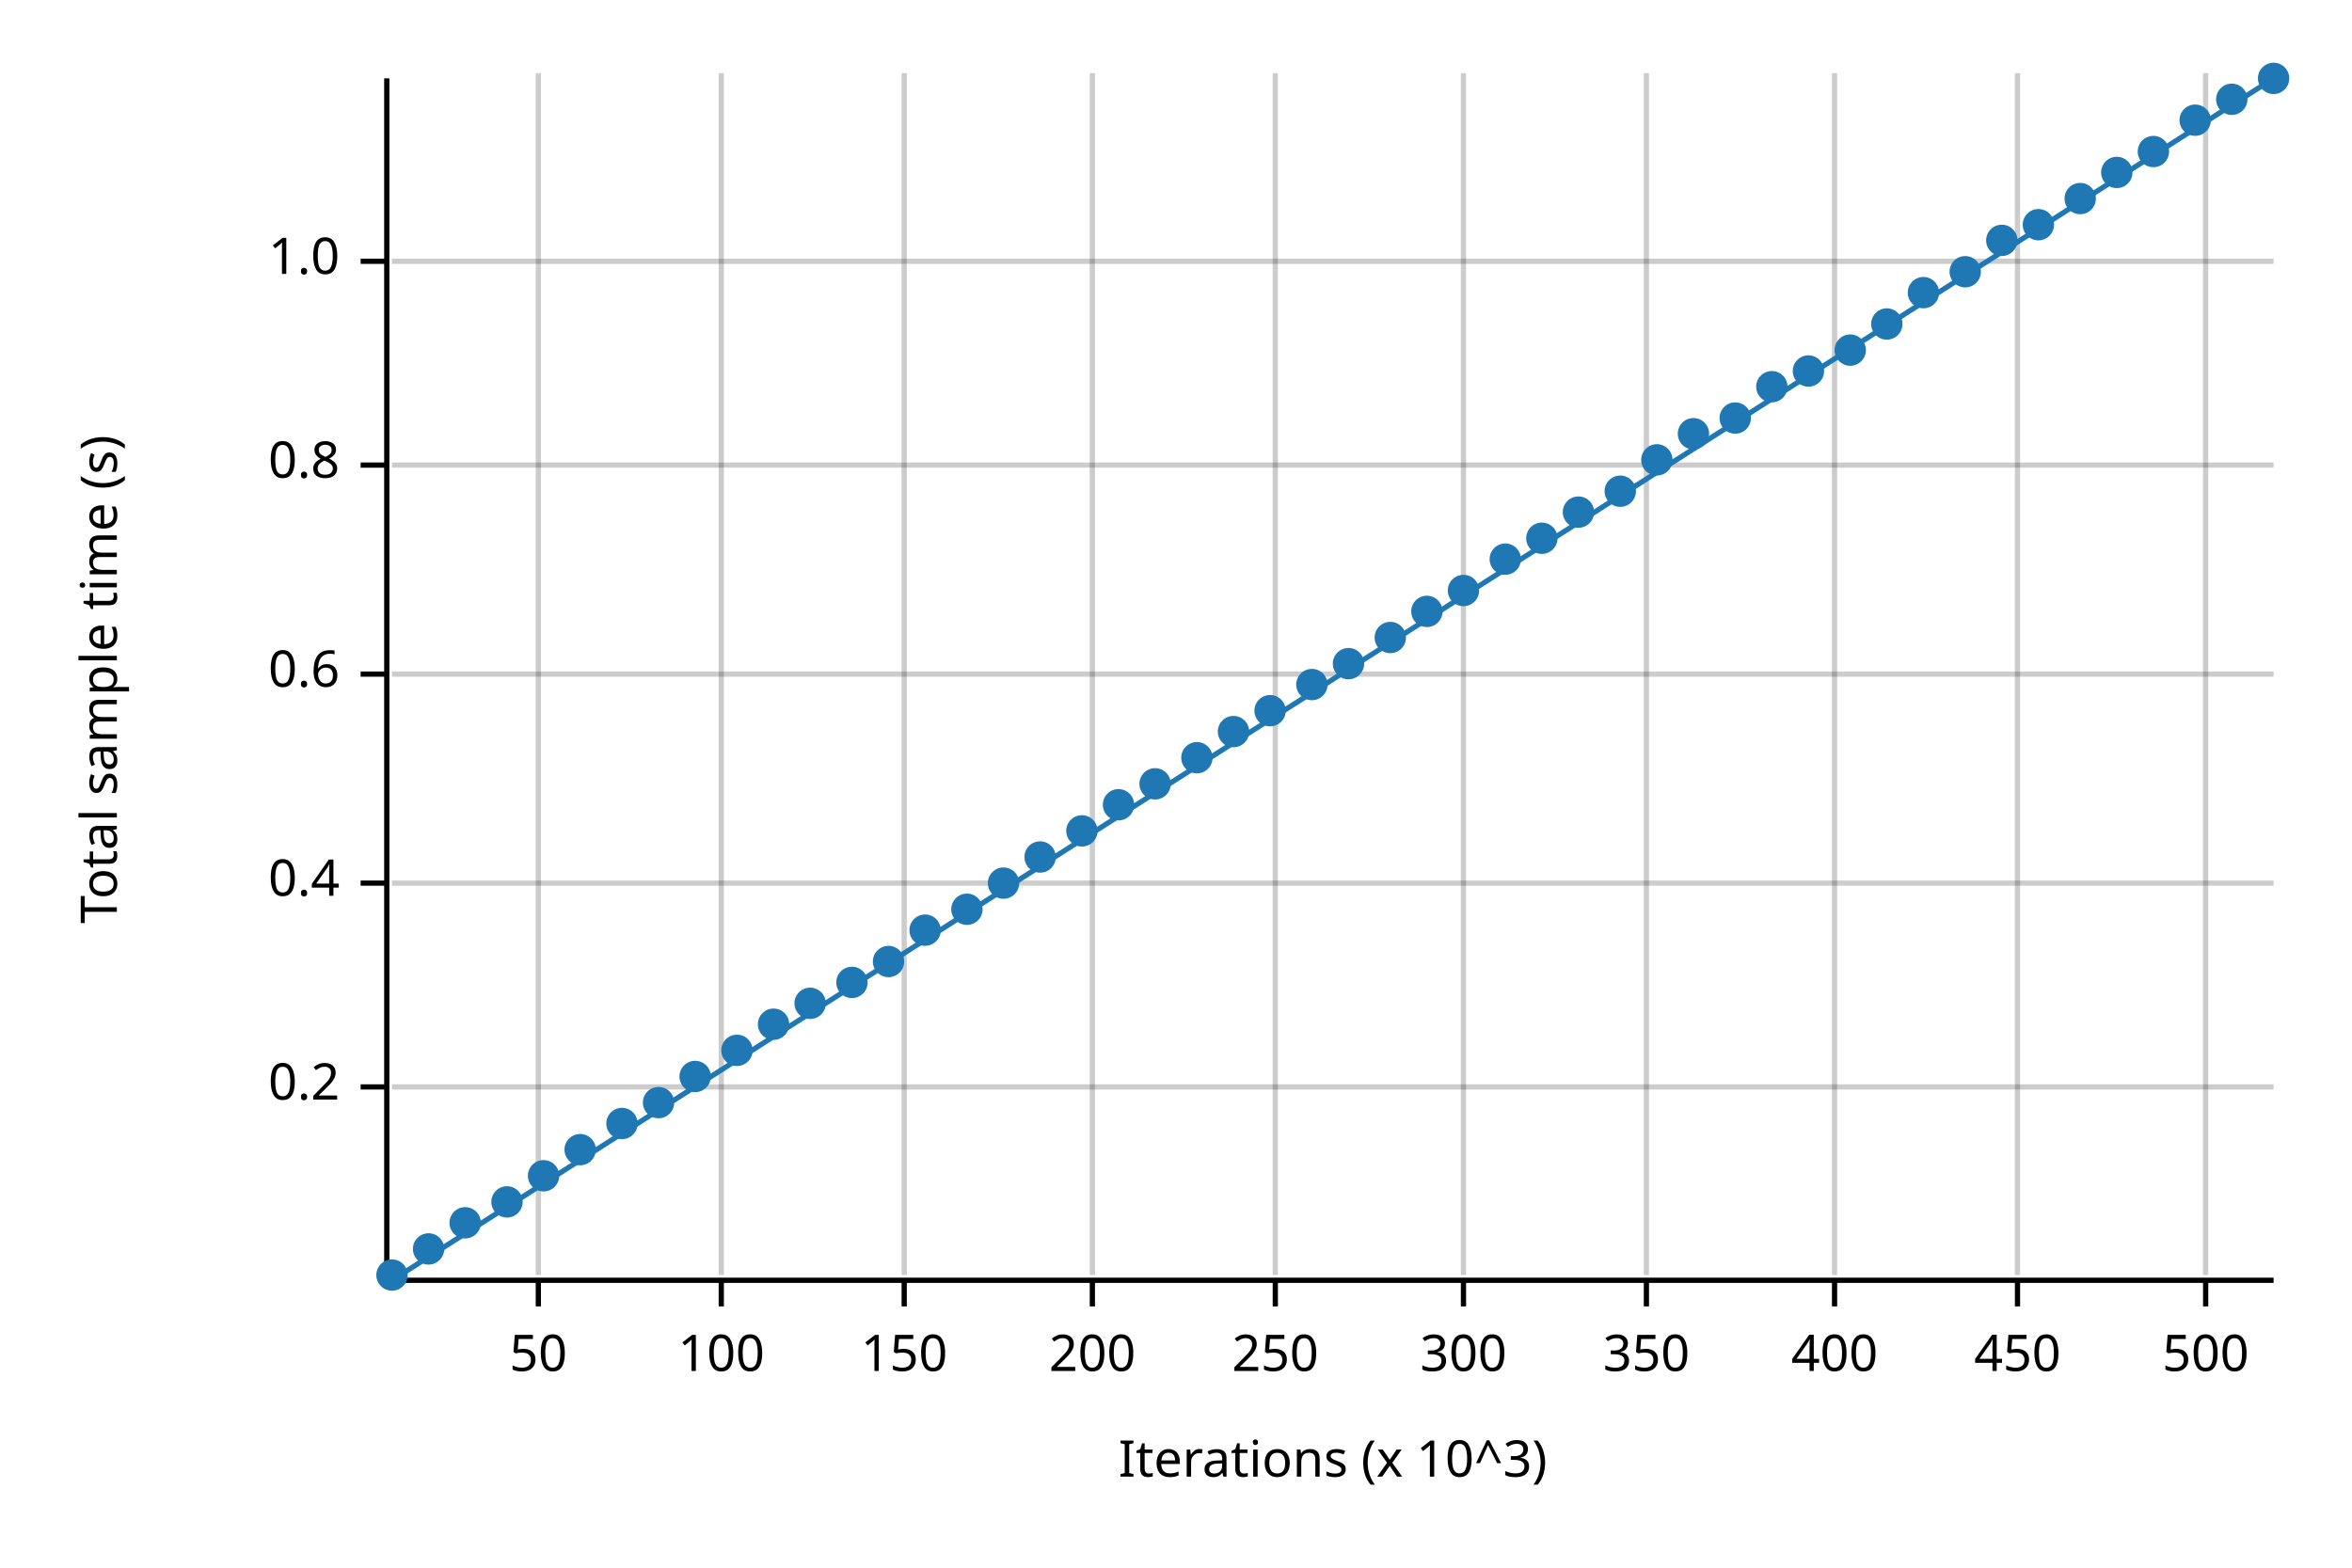
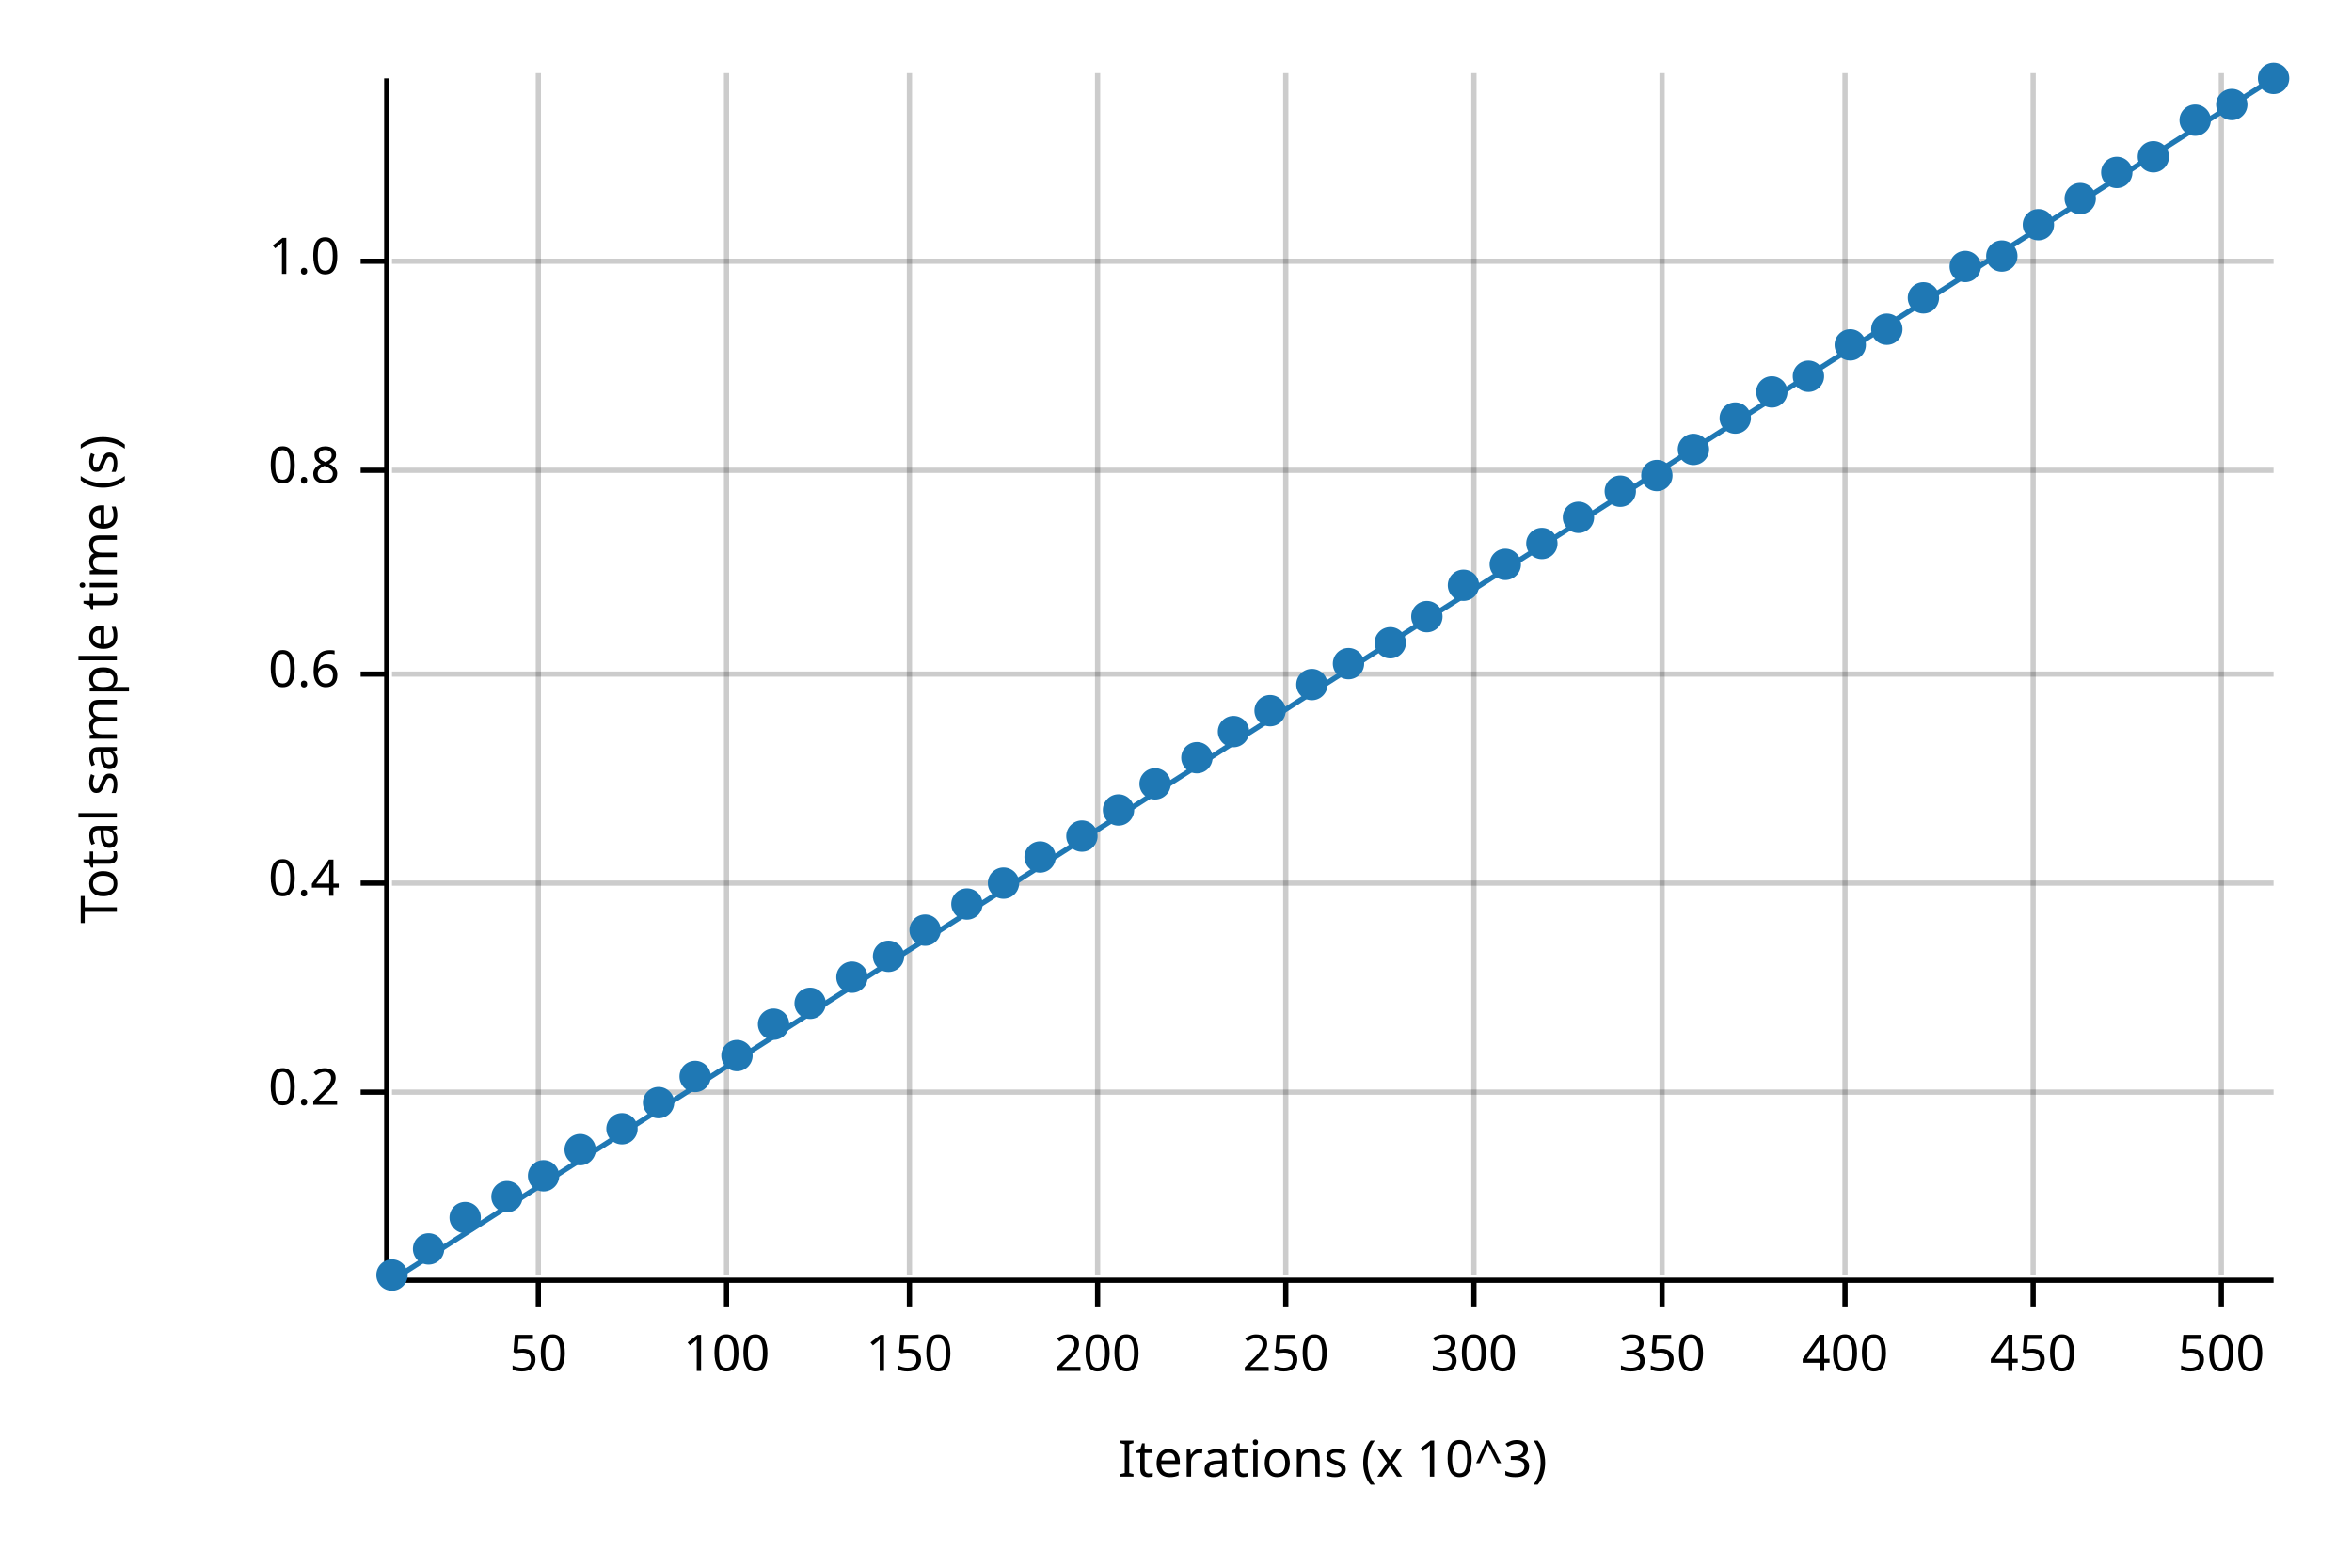
<svg xmlns="http://www.w3.org/2000/svg" width="450" height="300" viewBox="0 0 450 300">
  <text x="15" y="130" dy="0.76em" text-anchor="middle" font-family="sans-serif" font-size="9.677" opacity="1" fill="#000000" transform="rotate(270, 15, 130)">
Total sample time (s)
</text>
  <text x="255" y="285" dy="-0.5ex" text-anchor="middle" font-family="sans-serif" font-size="9.677" opacity="1" fill="#000000">
Iterations (x 10^3)
</text>
  <line opacity="0.2" stroke="#000000" stroke-width="1" x1="103" y1="244" x2="103" y2="14" />
-   <line opacity="0.2" stroke="#000000" stroke-width="1" x1="138" y1="244" x2="138" y2="14" />
-   <line opacity="0.2" stroke="#000000" stroke-width="1" x1="173" y1="244" x2="173" y2="14" />
-   <line opacity="0.2" stroke="#000000" stroke-width="1" x1="209" y1="244" x2="209" y2="14" />
-   <line opacity="0.2" stroke="#000000" stroke-width="1" x1="244" y1="244" x2="244" y2="14" />
-   <line opacity="0.2" stroke="#000000" stroke-width="1" x1="280" y1="244" x2="280" y2="14" />
-   <line opacity="0.2" stroke="#000000" stroke-width="1" x1="315" y1="244" x2="315" y2="14" />
-   <line opacity="0.2" stroke="#000000" stroke-width="1" x1="351" y1="244" x2="351" y2="14" />
-   <line opacity="0.2" stroke="#000000" stroke-width="1" x1="386" y1="244" x2="386" y2="14" />
-   <line opacity="0.2" stroke="#000000" stroke-width="1" x1="422" y1="244" x2="422" y2="14" />
-   <line opacity="0.2" stroke="#000000" stroke-width="1" x1="75" y1="208" x2="435" y2="208" />
+   <line opacity="0.2" stroke="#000000" stroke-width="1" x1="139" y1="244" x2="139" y2="14" />
+   <line opacity="0.2" stroke="#000000" stroke-width="1" x1="174" y1="244" x2="174" y2="14" />
+   <line opacity="0.2" stroke="#000000" stroke-width="1" x1="210" y1="244" x2="210" y2="14" />
+   <line opacity="0.2" stroke="#000000" stroke-width="1" x1="246" y1="244" x2="246" y2="14" />
+   <line opacity="0.2" stroke="#000000" stroke-width="1" x1="282" y1="244" x2="282" y2="14" />
+   <line opacity="0.2" stroke="#000000" stroke-width="1" x1="318" y1="244" x2="318" y2="14" />
+   <line opacity="0.2" stroke="#000000" stroke-width="1" x1="353" y1="244" x2="353" y2="14" />
+   <line opacity="0.2" stroke="#000000" stroke-width="1" x1="389" y1="244" x2="389" y2="14" />
+   <line opacity="0.2" stroke="#000000" stroke-width="1" x1="425" y1="244" x2="425" y2="14" />
+   <line opacity="0.2" stroke="#000000" stroke-width="1" x1="75" y1="209" x2="435" y2="209" />
  <line opacity="0.2" stroke="#000000" stroke-width="1" x1="75" y1="169" x2="435" y2="169" />
  <line opacity="0.2" stroke="#000000" stroke-width="1" x1="75" y1="129" x2="435" y2="129" />
-   <line opacity="0.2" stroke="#000000" stroke-width="1" x1="75" y1="89" x2="435" y2="89" />
+   <line opacity="0.2" stroke="#000000" stroke-width="1" x1="75" y1="90" x2="435" y2="90" />
  <line opacity="0.2" stroke="#000000" stroke-width="1" x1="75" y1="50" x2="435" y2="50" />
  <polyline fill="none" opacity="1" stroke="#000000" stroke-width="1" points="74,15 74,245 " />
-   <text x="65" y="208" dy="0.5ex" text-anchor="end" font-family="sans-serif" font-size="9.677" opacity="1" fill="#000000">
+   <text x="65" y="209" dy="0.5ex" text-anchor="end" font-family="sans-serif" font-size="9.677" opacity="1" fill="#000000">
0.2
</text>
-   <polyline fill="none" opacity="1" stroke="#000000" stroke-width="1" points="69,208 74,208 " />
+   <polyline fill="none" opacity="1" stroke="#000000" stroke-width="1" points="69,209 74,209 " />
  <text x="65" y="169" dy="0.5ex" text-anchor="end" font-family="sans-serif" font-size="9.677" opacity="1" fill="#000000">
0.4
</text>
  <polyline fill="none" opacity="1" stroke="#000000" stroke-width="1" points="69,169 74,169 " />
  <text x="65" y="129" dy="0.5ex" text-anchor="end" font-family="sans-serif" font-size="9.677" opacity="1" fill="#000000">
0.6
</text>
  <polyline fill="none" opacity="1" stroke="#000000" stroke-width="1" points="69,129 74,129 " />
-   <text x="65" y="89" dy="0.5ex" text-anchor="end" font-family="sans-serif" font-size="9.677" opacity="1" fill="#000000">
+   <text x="65" y="90" dy="0.5ex" text-anchor="end" font-family="sans-serif" font-size="9.677" opacity="1" fill="#000000">
0.8
</text>
-   <polyline fill="none" opacity="1" stroke="#000000" stroke-width="1" points="69,89 74,89 " />
+   <polyline fill="none" opacity="1" stroke="#000000" stroke-width="1" points="69,90 74,90 " />
  <text x="65" y="50" dy="0.5ex" text-anchor="end" font-family="sans-serif" font-size="9.677" opacity="1" fill="#000000">
1.0
</text>
  <polyline fill="none" opacity="1" stroke="#000000" stroke-width="1" points="69,50 74,50 " />
  <polyline fill="none" opacity="1" stroke="#000000" stroke-width="1" points="75,245 435,245 " />
  <text x="103" y="255" dy="0.76em" text-anchor="middle" font-family="sans-serif" font-size="9.677" opacity="1" fill="#000000">
50
</text>
  <polyline fill="none" opacity="1" stroke="#000000" stroke-width="1" points="103,245 103,250 " />
-   <text x="138" y="255" dy="0.76em" text-anchor="middle" font-family="sans-serif" font-size="9.677" opacity="1" fill="#000000">
+   <text x="139" y="255" dy="0.76em" text-anchor="middle" font-family="sans-serif" font-size="9.677" opacity="1" fill="#000000">
100
</text>
-   <polyline fill="none" opacity="1" stroke="#000000" stroke-width="1" points="138,245 138,250 " />
-   <text x="173" y="255" dy="0.76em" text-anchor="middle" font-family="sans-serif" font-size="9.677" opacity="1" fill="#000000">
+   <polyline fill="none" opacity="1" stroke="#000000" stroke-width="1" points="139,245 139,250 " />
+   <text x="174" y="255" dy="0.76em" text-anchor="middle" font-family="sans-serif" font-size="9.677" opacity="1" fill="#000000">
150
</text>
-   <polyline fill="none" opacity="1" stroke="#000000" stroke-width="1" points="173,245 173,250 " />
-   <text x="209" y="255" dy="0.76em" text-anchor="middle" font-family="sans-serif" font-size="9.677" opacity="1" fill="#000000">
+   <polyline fill="none" opacity="1" stroke="#000000" stroke-width="1" points="174,245 174,250 " />
+   <text x="210" y="255" dy="0.76em" text-anchor="middle" font-family="sans-serif" font-size="9.677" opacity="1" fill="#000000">
200
</text>
-   <polyline fill="none" opacity="1" stroke="#000000" stroke-width="1" points="209,245 209,250 " />
-   <text x="244" y="255" dy="0.76em" text-anchor="middle" font-family="sans-serif" font-size="9.677" opacity="1" fill="#000000">
+   <polyline fill="none" opacity="1" stroke="#000000" stroke-width="1" points="210,245 210,250 " />
+   <text x="246" y="255" dy="0.76em" text-anchor="middle" font-family="sans-serif" font-size="9.677" opacity="1" fill="#000000">
250
</text>
-   <polyline fill="none" opacity="1" stroke="#000000" stroke-width="1" points="244,245 244,250 " />
-   <text x="280" y="255" dy="0.76em" text-anchor="middle" font-family="sans-serif" font-size="9.677" opacity="1" fill="#000000">
+   <polyline fill="none" opacity="1" stroke="#000000" stroke-width="1" points="246,245 246,250 " />
+   <text x="282" y="255" dy="0.76em" text-anchor="middle" font-family="sans-serif" font-size="9.677" opacity="1" fill="#000000">
300
</text>
-   <polyline fill="none" opacity="1" stroke="#000000" stroke-width="1" points="280,245 280,250 " />
-   <text x="315" y="255" dy="0.76em" text-anchor="middle" font-family="sans-serif" font-size="9.677" opacity="1" fill="#000000">
+   <polyline fill="none" opacity="1" stroke="#000000" stroke-width="1" points="282,245 282,250 " />
+   <text x="318" y="255" dy="0.76em" text-anchor="middle" font-family="sans-serif" font-size="9.677" opacity="1" fill="#000000">
350
</text>
-   <polyline fill="none" opacity="1" stroke="#000000" stroke-width="1" points="315,245 315,250 " />
-   <text x="351" y="255" dy="0.76em" text-anchor="middle" font-family="sans-serif" font-size="9.677" opacity="1" fill="#000000">
+   <polyline fill="none" opacity="1" stroke="#000000" stroke-width="1" points="318,245 318,250 " />
+   <text x="353" y="255" dy="0.76em" text-anchor="middle" font-family="sans-serif" font-size="9.677" opacity="1" fill="#000000">
400
</text>
-   <polyline fill="none" opacity="1" stroke="#000000" stroke-width="1" points="351,245 351,250 " />
-   <text x="386" y="255" dy="0.76em" text-anchor="middle" font-family="sans-serif" font-size="9.677" opacity="1" fill="#000000">
+   <polyline fill="none" opacity="1" stroke="#000000" stroke-width="1" points="353,245 353,250 " />
+   <text x="389" y="255" dy="0.76em" text-anchor="middle" font-family="sans-serif" font-size="9.677" opacity="1" fill="#000000">
450
</text>
-   <polyline fill="none" opacity="1" stroke="#000000" stroke-width="1" points="386,245 386,250 " />
-   <text x="422" y="255" dy="0.76em" text-anchor="middle" font-family="sans-serif" font-size="9.677" opacity="1" fill="#000000">
+   <polyline fill="none" opacity="1" stroke="#000000" stroke-width="1" points="389,245 389,250 " />
+   <text x="425" y="255" dy="0.76em" text-anchor="middle" font-family="sans-serif" font-size="9.677" opacity="1" fill="#000000">
500
</text>
-   <polyline fill="none" opacity="1" stroke="#000000" stroke-width="1" points="422,245 422,250 " />
+   <polyline fill="none" opacity="1" stroke="#000000" stroke-width="1" points="425,245 425,250 " />
  <circle cx="75" cy="244" r="3" opacity="1" fill="#1F78B4" stroke="none" stroke-width="1" />
  <circle cx="82" cy="239" r="3" opacity="1" fill="#1F78B4" stroke="none" stroke-width="1" />
-   <circle cx="89" cy="234" r="3" opacity="1" fill="#1F78B4" stroke="none" stroke-width="1" />
-   <circle cx="97" cy="230" r="3" opacity="1" fill="#1F78B4" stroke="none" stroke-width="1" />
+   <circle cx="89" cy="233" r="3" opacity="1" fill="#1F78B4" stroke="none" stroke-width="1" />
+   <circle cx="97" cy="229" r="3" opacity="1" fill="#1F78B4" stroke="none" stroke-width="1" />
  <circle cx="104" cy="225" r="3" opacity="1" fill="#1F78B4" stroke="none" stroke-width="1" />
  <circle cx="111" cy="220" r="3" opacity="1" fill="#1F78B4" stroke="none" stroke-width="1" />
-   <circle cx="119" cy="215" r="3" opacity="1" fill="#1F78B4" stroke="none" stroke-width="1" />
+   <circle cx="119" cy="216" r="3" opacity="1" fill="#1F78B4" stroke="none" stroke-width="1" />
  <circle cx="126" cy="211" r="3" opacity="1" fill="#1F78B4" stroke="none" stroke-width="1" />
  <circle cx="133" cy="206" r="3" opacity="1" fill="#1F78B4" stroke="none" stroke-width="1" />
-   <circle cx="141" cy="201" r="3" opacity="1" fill="#1F78B4" stroke="none" stroke-width="1" />
+   <circle cx="141" cy="202" r="3" opacity="1" fill="#1F78B4" stroke="none" stroke-width="1" />
  <circle cx="148" cy="196" r="3" opacity="1" fill="#1F78B4" stroke="none" stroke-width="1" />
  <circle cx="155" cy="192" r="3" opacity="1" fill="#1F78B4" stroke="none" stroke-width="1" />
-   <circle cx="163" cy="188" r="3" opacity="1" fill="#1F78B4" stroke="none" stroke-width="1" />
-   <circle cx="170" cy="184" r="3" opacity="1" fill="#1F78B4" stroke="none" stroke-width="1" />
+   <circle cx="163" cy="187" r="3" opacity="1" fill="#1F78B4" stroke="none" stroke-width="1" />
+   <circle cx="170" cy="183" r="3" opacity="1" fill="#1F78B4" stroke="none" stroke-width="1" />
  <circle cx="177" cy="178" r="3" opacity="1" fill="#1F78B4" stroke="none" stroke-width="1" />
-   <circle cx="185" cy="174" r="3" opacity="1" fill="#1F78B4" stroke="none" stroke-width="1" />
+   <circle cx="185" cy="173" r="3" opacity="1" fill="#1F78B4" stroke="none" stroke-width="1" />
  <circle cx="192" cy="169" r="3" opacity="1" fill="#1F78B4" stroke="none" stroke-width="1" />
  <circle cx="199" cy="164" r="3" opacity="1" fill="#1F78B4" stroke="none" stroke-width="1" />
-   <circle cx="207" cy="159" r="3" opacity="1" fill="#1F78B4" stroke="none" stroke-width="1" />
-   <circle cx="214" cy="154" r="3" opacity="1" fill="#1F78B4" stroke="none" stroke-width="1" />
+   <circle cx="207" cy="160" r="3" opacity="1" fill="#1F78B4" stroke="none" stroke-width="1" />
+   <circle cx="214" cy="155" r="3" opacity="1" fill="#1F78B4" stroke="none" stroke-width="1" />
  <circle cx="221" cy="150" r="3" opacity="1" fill="#1F78B4" stroke="none" stroke-width="1" />
  <circle cx="229" cy="145" r="3" opacity="1" fill="#1F78B4" stroke="none" stroke-width="1" />
  <circle cx="236" cy="140" r="3" opacity="1" fill="#1F78B4" stroke="none" stroke-width="1" />
  <circle cx="243" cy="136" r="3" opacity="1" fill="#1F78B4" stroke="none" stroke-width="1" />
  <circle cx="251" cy="131" r="3" opacity="1" fill="#1F78B4" stroke="none" stroke-width="1" />
  <circle cx="258" cy="127" r="3" opacity="1" fill="#1F78B4" stroke="none" stroke-width="1" />
-   <circle cx="266" cy="122" r="3" opacity="1" fill="#1F78B4" stroke="none" stroke-width="1" />
-   <circle cx="273" cy="117" r="3" opacity="1" fill="#1F78B4" stroke="none" stroke-width="1" />
-   <circle cx="280" cy="113" r="3" opacity="1" fill="#1F78B4" stroke="none" stroke-width="1" />
-   <circle cx="288" cy="107" r="3" opacity="1" fill="#1F78B4" stroke="none" stroke-width="1" />
-   <circle cx="295" cy="103" r="3" opacity="1" fill="#1F78B4" stroke="none" stroke-width="1" />
-   <circle cx="302" cy="98" r="3" opacity="1" fill="#1F78B4" stroke="none" stroke-width="1" />
+   <circle cx="266" cy="123" r="3" opacity="1" fill="#1F78B4" stroke="none" stroke-width="1" />
+   <circle cx="273" cy="118" r="3" opacity="1" fill="#1F78B4" stroke="none" stroke-width="1" />
+   <circle cx="280" cy="112" r="3" opacity="1" fill="#1F78B4" stroke="none" stroke-width="1" />
+   <circle cx="288" cy="108" r="3" opacity="1" fill="#1F78B4" stroke="none" stroke-width="1" />
+   <circle cx="295" cy="104" r="3" opacity="1" fill="#1F78B4" stroke="none" stroke-width="1" />
+   <circle cx="302" cy="99" r="3" opacity="1" fill="#1F78B4" stroke="none" stroke-width="1" />
  <circle cx="310" cy="94" r="3" opacity="1" fill="#1F78B4" stroke="none" stroke-width="1" />
-   <circle cx="317" cy="88" r="3" opacity="1" fill="#1F78B4" stroke="none" stroke-width="1" />
-   <circle cx="324" cy="83" r="3" opacity="1" fill="#1F78B4" stroke="none" stroke-width="1" />
+   <circle cx="317" cy="91" r="3" opacity="1" fill="#1F78B4" stroke="none" stroke-width="1" />
+   <circle cx="324" cy="86" r="3" opacity="1" fill="#1F78B4" stroke="none" stroke-width="1" />
  <circle cx="332" cy="80" r="3" opacity="1" fill="#1F78B4" stroke="none" stroke-width="1" />
-   <circle cx="339" cy="74" r="3" opacity="1" fill="#1F78B4" stroke="none" stroke-width="1" />
-   <circle cx="346" cy="71" r="3" opacity="1" fill="#1F78B4" stroke="none" stroke-width="1" />
-   <circle cx="354" cy="67" r="3" opacity="1" fill="#1F78B4" stroke="none" stroke-width="1" />
-   <circle cx="361" cy="62" r="3" opacity="1" fill="#1F78B4" stroke="none" stroke-width="1" />
-   <circle cx="368" cy="56" r="3" opacity="1" fill="#1F78B4" stroke="none" stroke-width="1" />
-   <circle cx="376" cy="52" r="3" opacity="1" fill="#1F78B4" stroke="none" stroke-width="1" />
-   <circle cx="383" cy="46" r="3" opacity="1" fill="#1F78B4" stroke="none" stroke-width="1" />
+   <circle cx="339" cy="75" r="3" opacity="1" fill="#1F78B4" stroke="none" stroke-width="1" />
+   <circle cx="346" cy="72" r="3" opacity="1" fill="#1F78B4" stroke="none" stroke-width="1" />
+   <circle cx="354" cy="66" r="3" opacity="1" fill="#1F78B4" stroke="none" stroke-width="1" />
+   <circle cx="361" cy="63" r="3" opacity="1" fill="#1F78B4" stroke="none" stroke-width="1" />
+   <circle cx="368" cy="57" r="3" opacity="1" fill="#1F78B4" stroke="none" stroke-width="1" />
+   <circle cx="376" cy="51" r="3" opacity="1" fill="#1F78B4" stroke="none" stroke-width="1" />
+   <circle cx="383" cy="49" r="3" opacity="1" fill="#1F78B4" stroke="none" stroke-width="1" />
  <circle cx="390" cy="43" r="3" opacity="1" fill="#1F78B4" stroke="none" stroke-width="1" />
  <circle cx="398" cy="38" r="3" opacity="1" fill="#1F78B4" stroke="none" stroke-width="1" />
  <circle cx="405" cy="33" r="3" opacity="1" fill="#1F78B4" stroke="none" stroke-width="1" />
-   <circle cx="412" cy="29" r="3" opacity="1" fill="#1F78B4" stroke="none" stroke-width="1" />
+   <circle cx="412" cy="30" r="3" opacity="1" fill="#1F78B4" stroke="none" stroke-width="1" />
  <circle cx="420" cy="23" r="3" opacity="1" fill="#1F78B4" stroke="none" stroke-width="1" />
-   <circle cx="427" cy="19" r="3" opacity="1" fill="#1F78B4" stroke="none" stroke-width="1" />
+   <circle cx="427" cy="20" r="3" opacity="1" fill="#1F78B4" stroke="none" stroke-width="1" />
  <circle cx="435" cy="15" r="3" opacity="1" fill="#1F78B4" stroke="none" stroke-width="1" />
  <polyline fill="none" opacity="1" stroke="#1F78B4" stroke-width="1" points="75,245 435,15 " />
  <polygon opacity="0.25" fill="#1F78B4" points="75,245 435,15 435,15 " />
</svg>
